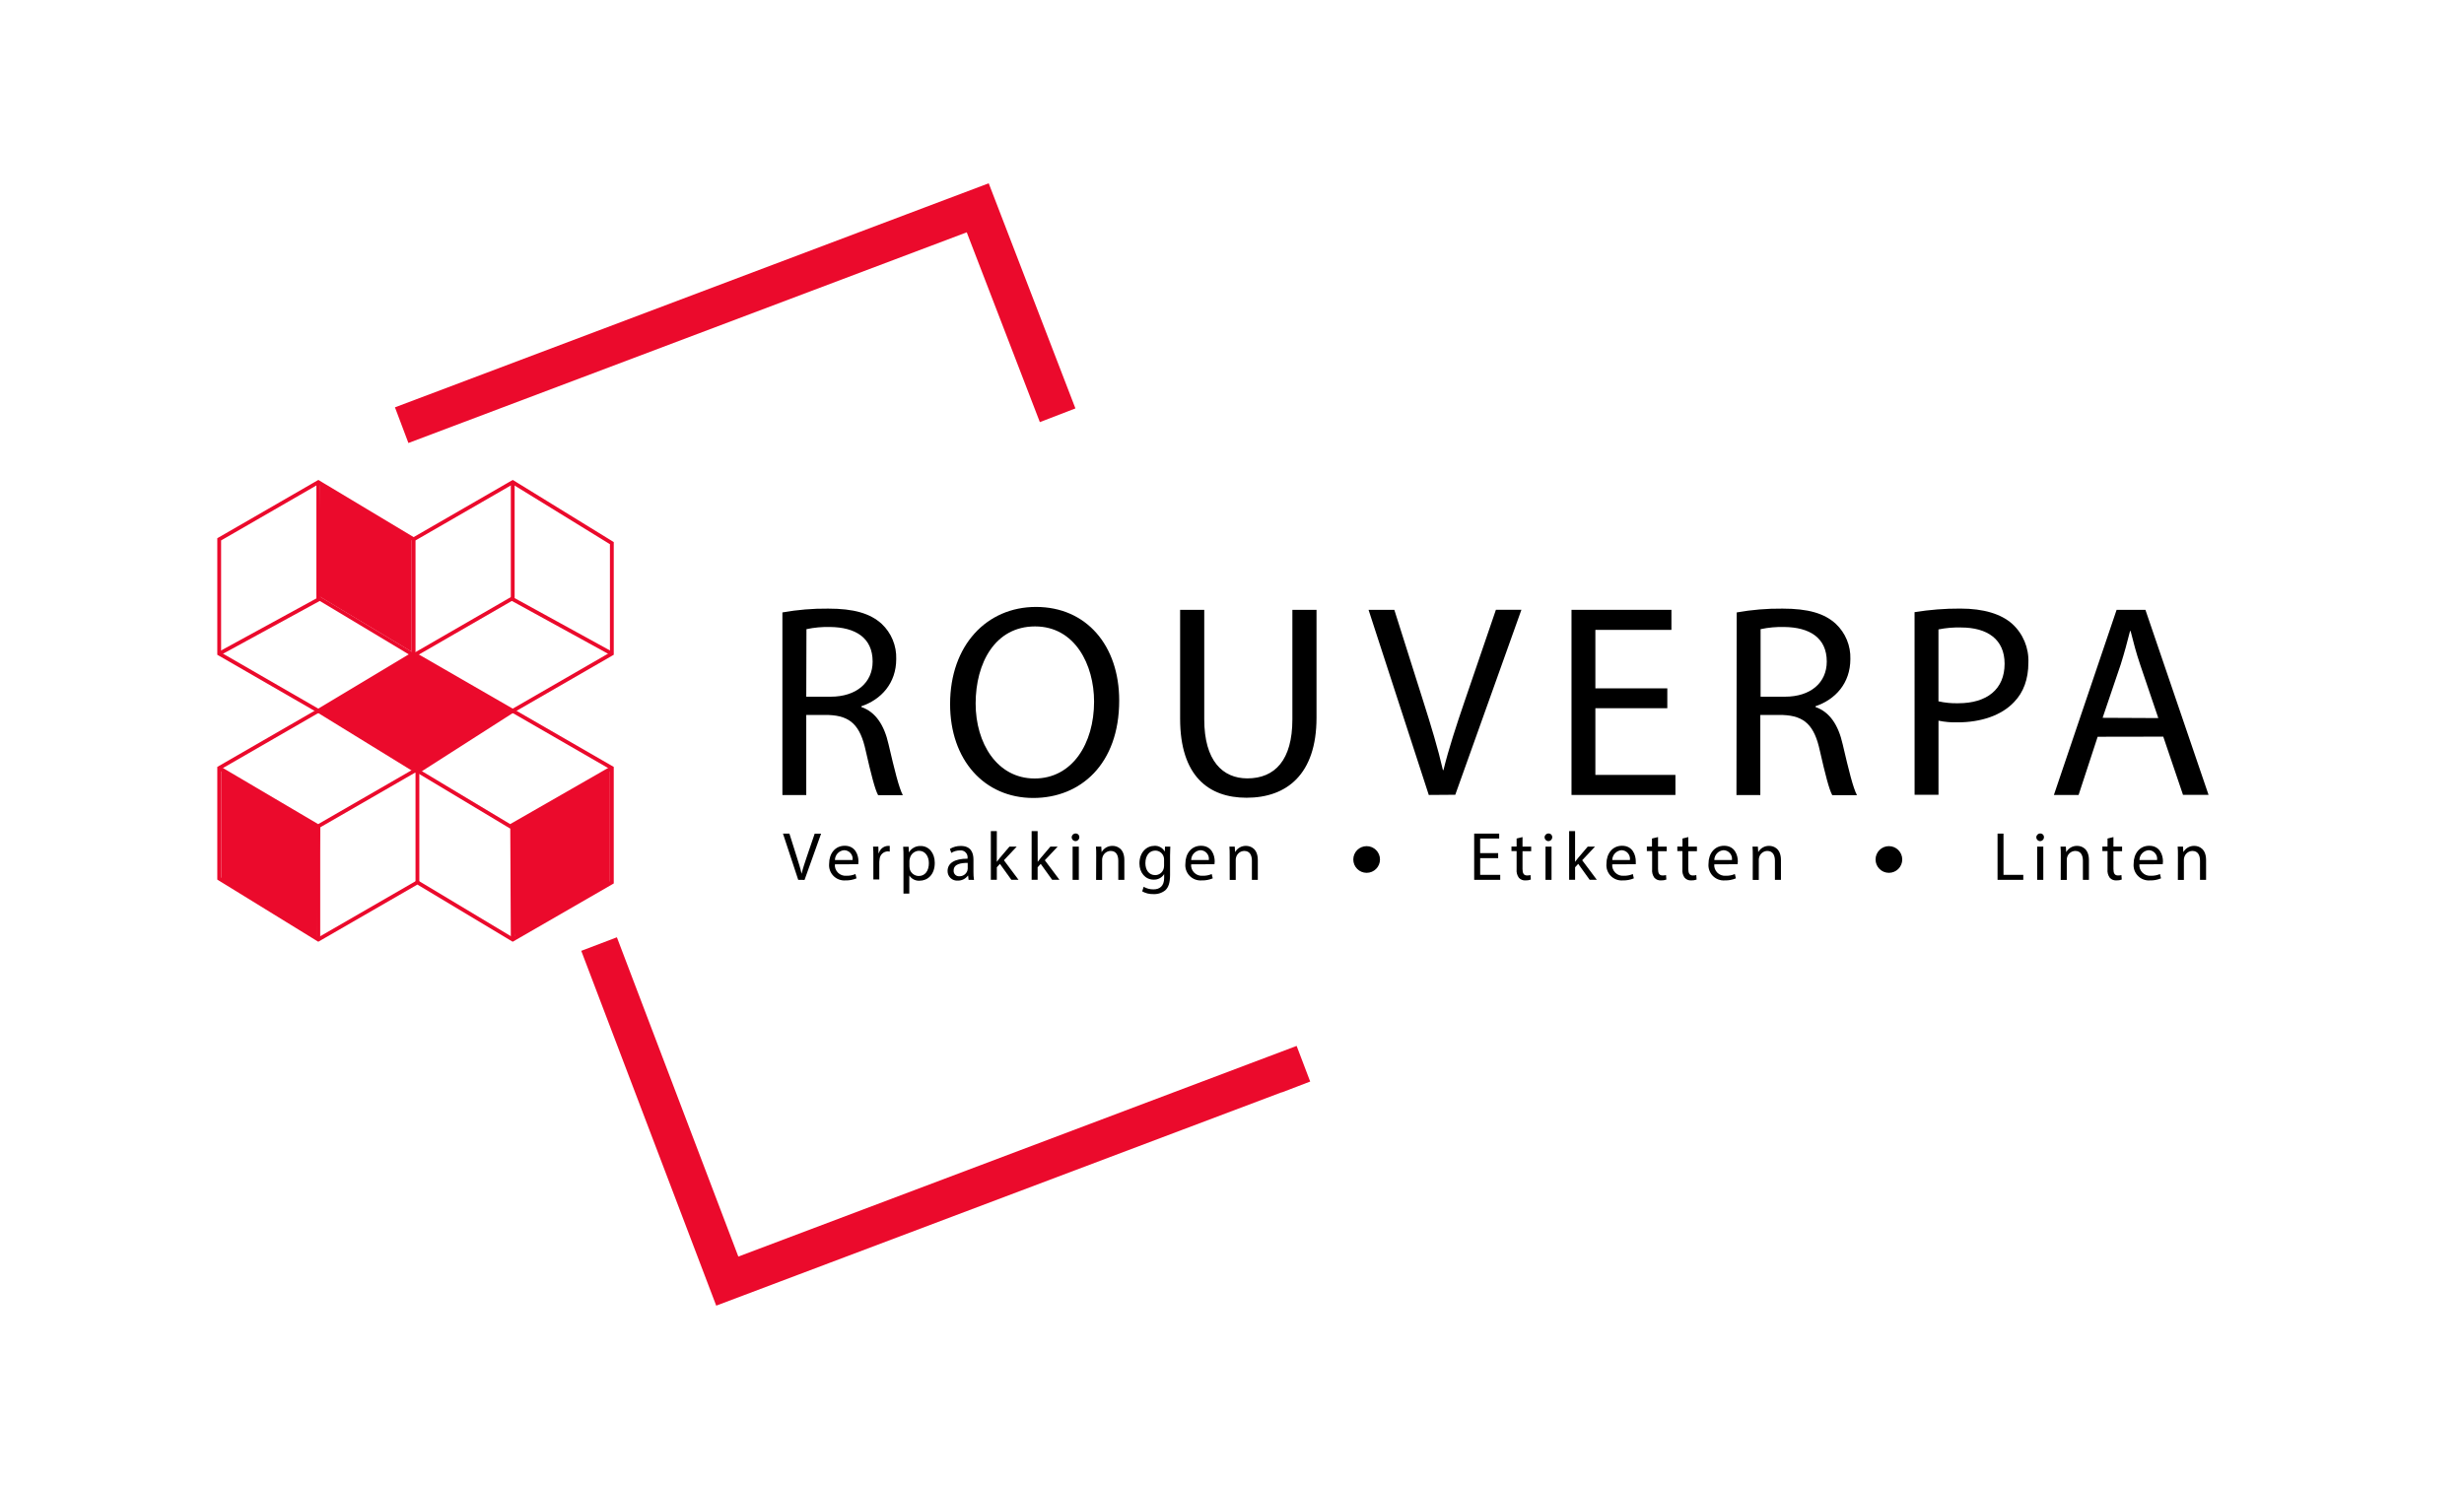
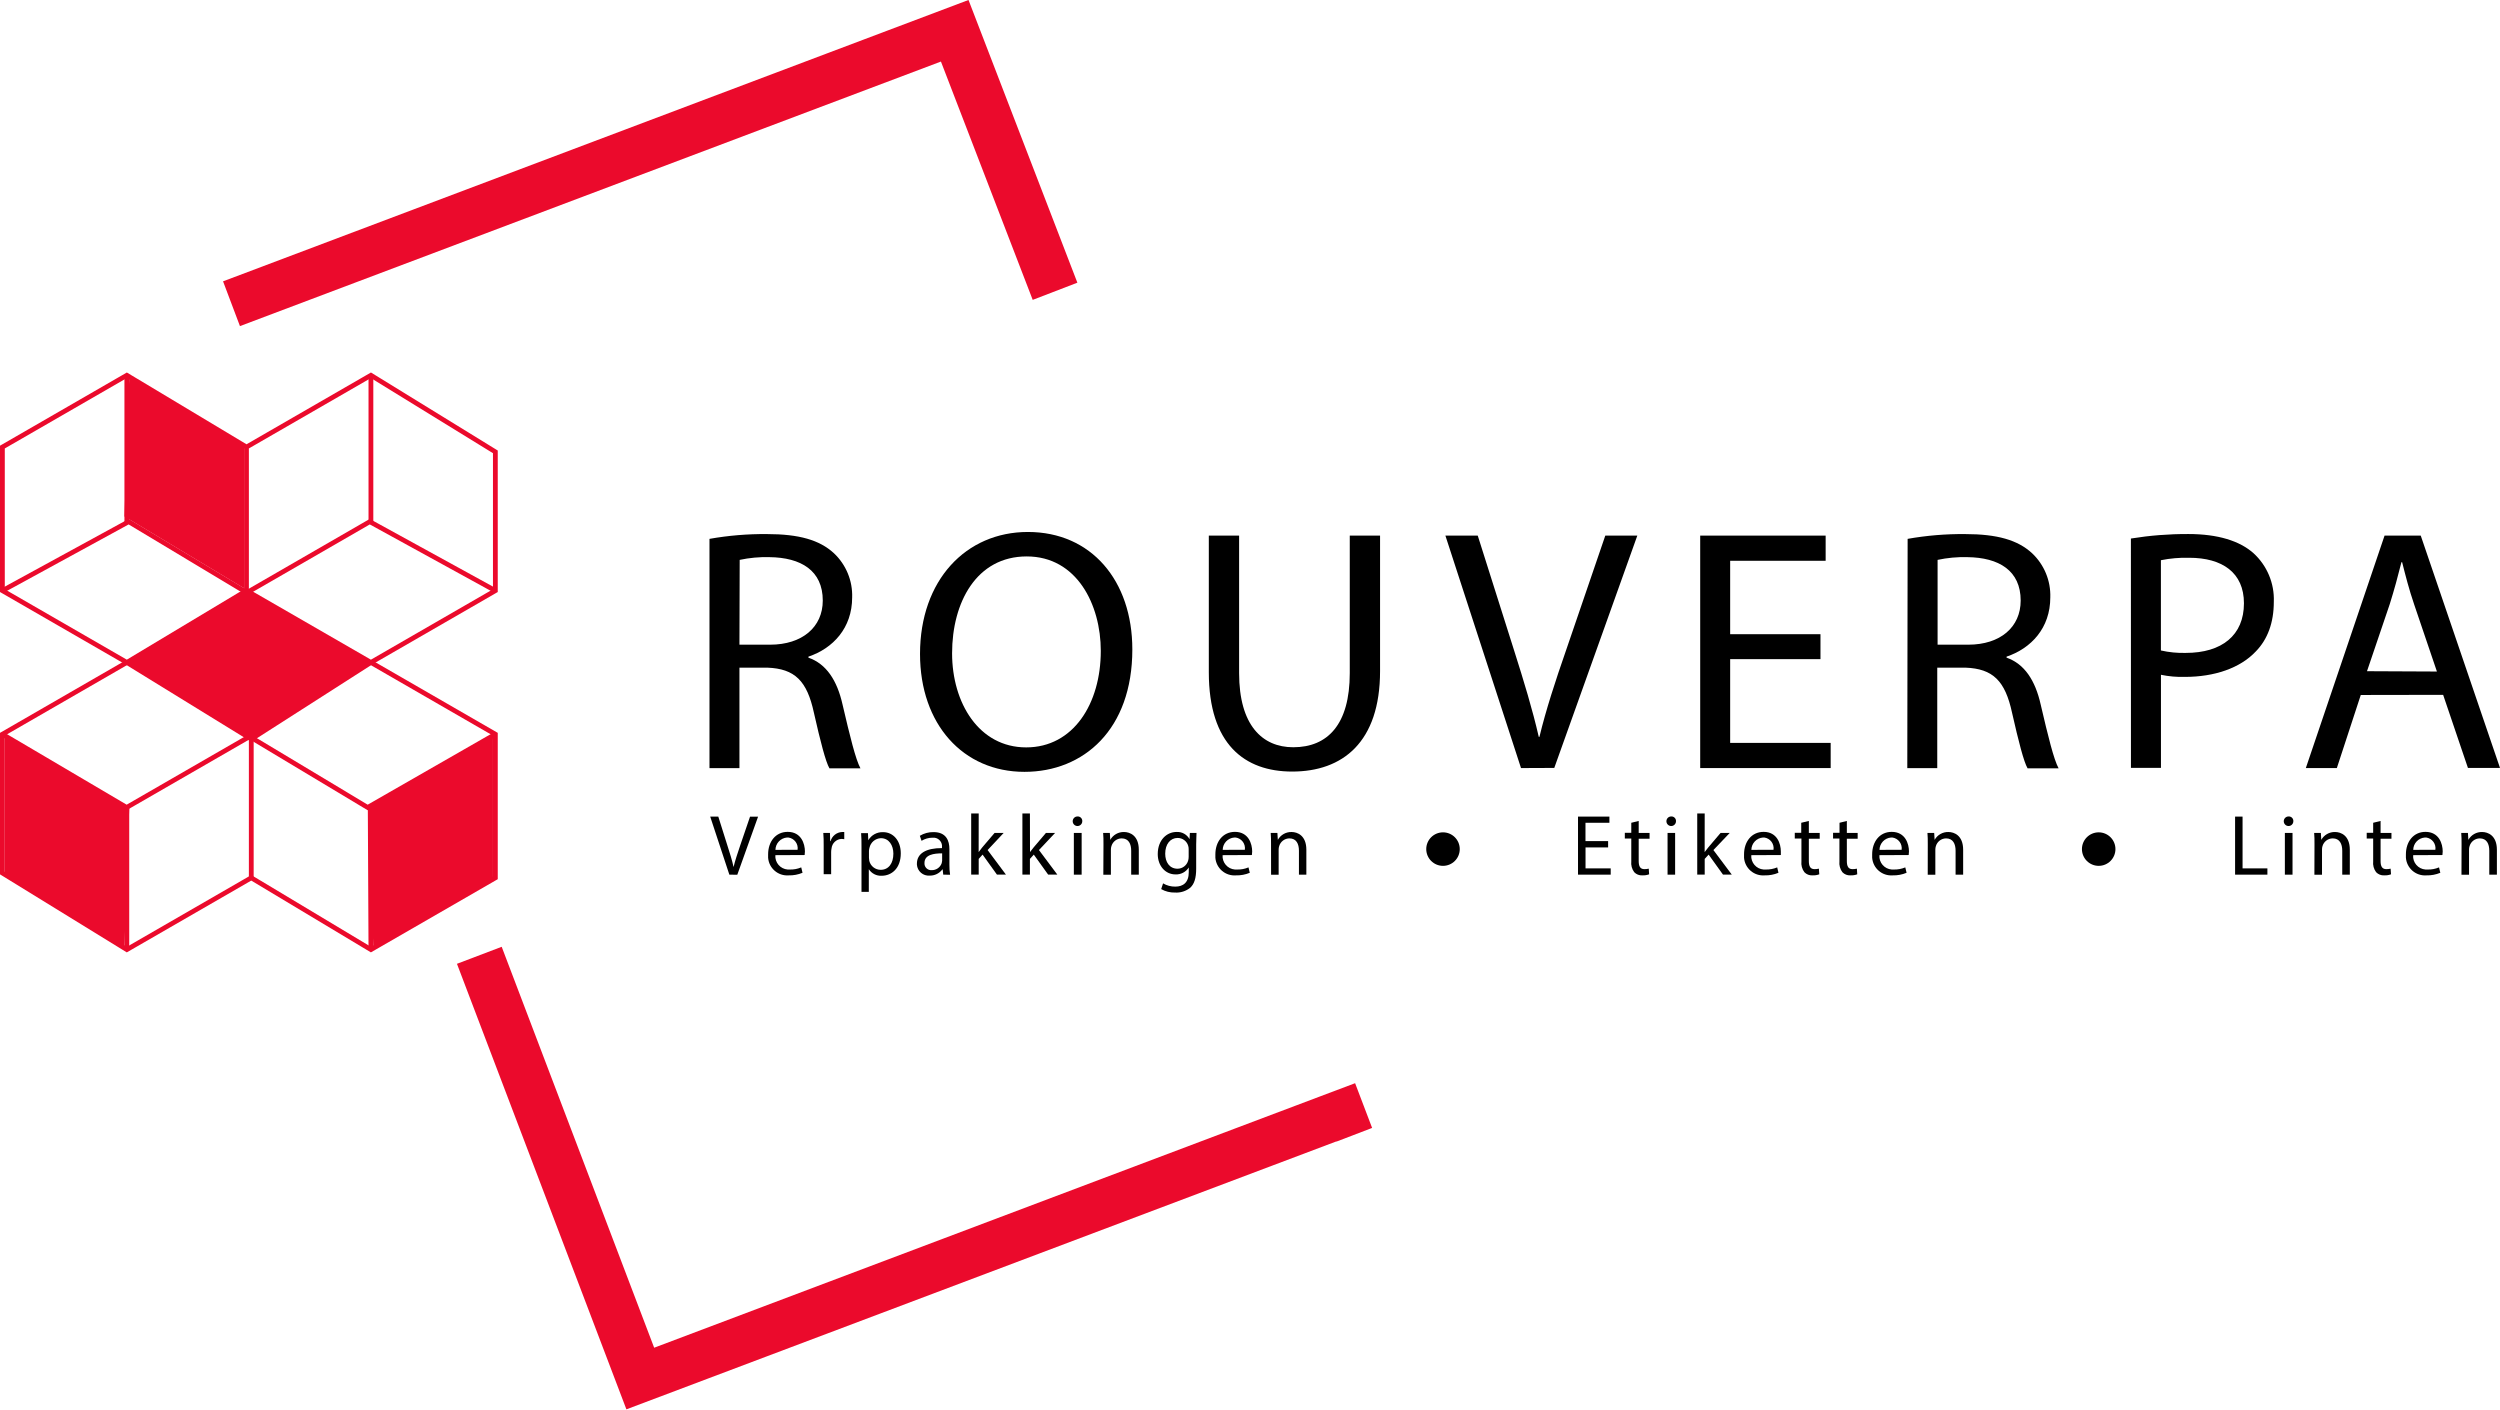
- <svg xmlns="http://www.w3.org/2000/svg" id="Logo_Rouverpa" data-name="Logo Rouverpa" viewBox="0 0 646.36 390.36">
-   <defs>
-     <style>.cls-1,.cls-4{fill:none;stroke:#eb0a2c;stroke-miterlimit:10;}.cls-2{fill:#fa2436;}.cls-3{fill:#eb0a2c;}.cls-4{stroke-width:10px;}</style>
-   </defs>
-   <path d="M205.24,160.68a65,65,0,0,1,12-1c6.7,0,11,1.23,14.05,4a12.13,12.13,0,0,1,3.81,9.22c0,6.41-4,10.66-9.14,12.39v.21c3.74,1.3,6,4.75,7.13,9.79,1.58,6.77,2.73,11.45,3.74,13.33h-6.48c-.79-1.37-1.87-5.55-3.24-11.6-1.44-6.69-4-9.21-9.72-9.43H211.5v21h-6.26Zm6.26,22.11h6.41c6.7,0,11-3.67,11-9.22,0-6.26-4.54-9-11.16-9.07a26.37,26.37,0,0,0-6.2.57Z" />
-   <path d="M293.59,183.79c0,16.71-10.16,25.57-22.54,25.57-12.82,0-21.82-9.94-21.82-24.63,0-15.41,9.58-25.49,22.54-25.49C285,159.24,293.59,169.39,293.59,183.79Zm-37.66.8c0,10.37,5.61,19.66,15.48,19.66S287,195.1,287,184.08c0-9.65-5-19.73-15.48-19.73S255.93,173.93,255.93,184.59Z" />
-   <path d="M315.9,160v28.73c0,10.88,4.83,15.49,11.31,15.49,7.2,0,11.81-4.76,11.81-15.49V160h6.33v28.3c0,14.91-7.85,21-18.36,21-9.94,0-17.42-5.69-17.42-20.74V160Z" />
-   <path d="M374.8,208.57,359,160h6.76l7.57,23.91c2.08,6.55,3.88,12.46,5.18,18.14h.14c1.37-5.61,3.39-11.73,5.55-18.07l8.21-24h6.69l-17.35,48.54Z" />
-   <path d="M437.37,185.81H418.5v17.5h21v5.26H412.24V160h26.21v5.26H418.5v15.34h18.87Z" />
-   <path d="M455.58,160.68a65,65,0,0,1,12-1c6.7,0,11,1.23,14,4a12.13,12.13,0,0,1,3.81,9.22c0,6.41-4,10.66-9.14,12.39v.21c3.74,1.3,6,4.75,7.13,9.79,1.58,6.77,2.73,11.45,3.74,13.33h-6.48c-.79-1.37-1.87-5.55-3.24-11.6-1.44-6.69-4-9.21-9.72-9.43h-5.91v21h-6.26Zm6.26,22.11h6.41c6.7,0,10.95-3.67,10.95-9.22,0-6.26-4.54-9-11.16-9.07a26.37,26.37,0,0,0-6.2.57Z" />
-   <path d="M502.23,160.61a73.11,73.11,0,0,1,12-.94c6.19,0,10.73,1.44,13.61,4a13.05,13.05,0,0,1,4.25,10.15c0,4.39-1.3,7.85-3.75,10.37-3.31,3.53-8.71,5.33-14.83,5.33a21.54,21.54,0,0,1-5-.44v19.45h-6.27ZM508.5,184a20.94,20.94,0,0,0,5.18.51c7.56,0,12.17-3.68,12.17-10.37,0-6.41-4.53-9.51-11.45-9.51a26.07,26.07,0,0,0-5.9.51Z" />
-   <path d="M550.26,193.3l-5,15.27h-6.48L555.23,160h7.56l16.56,48.54h-6.7l-5.18-15.27Zm15.91-4.9-4.75-14c-1.08-3.16-1.8-6-2.52-8.85h-.14c-.72,2.88-1.52,5.83-2.45,8.78l-4.75,14Z" />
-   <path d="M209.39,230.84l-4-12.13h1.69l1.89,6c.52,1.64,1,3.12,1.3,4.54h0c.34-1.4.85-2.93,1.39-4.52l2.05-6h1.68l-4.34,12.13Z" />
-   <path d="M219,226.77a2.8,2.8,0,0,0,3,3,5.71,5.71,0,0,0,2.41-.45l.27,1.13a7.06,7.06,0,0,1-2.9.54,4,4,0,0,1-4.28-4.39c0-2.63,1.55-4.7,4.09-4.7,2.84,0,3.6,2.5,3.6,4.1a5.31,5.31,0,0,1-.06.74Zm4.65-1.13a2.26,2.26,0,0,0-2.2-2.58,2.63,2.63,0,0,0-2.43,2.58Z" />
-   <path d="M229.1,224.84c0-1,0-1.9-.08-2.71h1.39l.05,1.71h.08a2.61,2.61,0,0,1,2.41-1.91,2,2,0,0,1,.45,0v1.5a2.12,2.12,0,0,0-.54-.06,2.21,2.21,0,0,0-2.12,2,4,4,0,0,0-.08.74v4.64H229.1Z" />
-   <path d="M237,225c0-1.12,0-2-.08-2.84h1.43l.07,1.49h0a3.44,3.44,0,0,1,3.1-1.69c2.11,0,3.69,1.78,3.69,4.43,0,3.13-1.91,4.68-4,4.68a3,3,0,0,1-2.68-1.37h0v4.74H237Zm1.56,2.32a4.18,4.18,0,0,0,.07.65,2.46,2.46,0,0,0,2.38,1.86c1.67,0,2.65-1.37,2.65-3.37,0-1.75-.92-3.24-2.6-3.24a2.52,2.52,0,0,0-2.39,2,2.76,2.76,0,0,0-.11.65Z" />
-   <path d="M254.08,230.84l-.12-1.1h-.06a3.22,3.22,0,0,1-2.66,1.3,2.48,2.48,0,0,1-2.67-2.5c0-2.11,1.88-3.26,5.24-3.25v-.17a1.8,1.8,0,0,0-2-2,4.31,4.31,0,0,0-2.27.65l-.36-1.05a5.41,5.41,0,0,1,2.87-.77c2.66,0,3.31,1.82,3.31,3.56v3.26a13.14,13.14,0,0,0,.14,2.09Zm-.23-4.45c-1.73,0-3.69.27-3.69,2a1.4,1.4,0,0,0,1.49,1.51,2.16,2.16,0,0,0,2.11-1.46,1.76,1.76,0,0,0,.09-.5Z" />
-   <path d="M261.48,226.12h0c.21-.3.52-.68.77-1l2.56-3h1.9l-3.36,3.58,3.83,5.13H265.3l-3-4.18-.81.9v3.28h-1.57V218.06h1.57Z" />
-   <path d="M272.21,226.12h0c.22-.3.52-.68.78-1l2.55-3h1.91l-3.37,3.58,3.84,5.13H276l-3-4.18-.81.9v3.28h-1.57V218.06h1.57Z" />
-   <path d="M283.13,219.68a1,1,0,0,1-2,0,1,1,0,0,1,1-1A.94.94,0,0,1,283.13,219.68Zm-1.76,11.16v-8.71H283v8.71Z" />
-   <path d="M287.56,224.49c0-.91,0-1.64-.07-2.36h1.4l.09,1.44h0a3.2,3.2,0,0,1,2.88-1.64c1.2,0,3.08.72,3.08,3.71v5.2h-1.59v-5c0-1.41-.52-2.58-2-2.58a2.25,2.25,0,0,0-2.13,1.62,2.35,2.35,0,0,0-.11.74v5.24h-1.58Z" />
-   <path d="M307,222.13c0,.63-.07,1.33-.07,2.39v5.06c0,2-.4,3.22-1.25,4a4.62,4.62,0,0,1-3.17,1,5.58,5.58,0,0,1-2.89-.72l.39-1.2a4.94,4.94,0,0,0,2.56.68c1.62,0,2.81-.84,2.81-3v-1h0a3.11,3.11,0,0,1-2.77,1.45c-2.16,0-3.71-1.83-3.71-4.24,0-3,1.93-4.63,3.92-4.63a2.88,2.88,0,0,1,2.72,1.51h0l.07-1.31Zm-1.64,3.44a2.36,2.36,0,0,0-.09-.73,2.29,2.29,0,0,0-2.22-1.67c-1.51,0-2.59,1.28-2.59,3.3,0,1.71.87,3.13,2.58,3.13a2.31,2.31,0,0,0,2.19-1.62,2.79,2.79,0,0,0,.13-.85Z" />
-   <path d="M312.45,226.77a2.8,2.8,0,0,0,3,3,5.71,5.71,0,0,0,2.41-.45l.27,1.13a7,7,0,0,1-2.89.54,4,4,0,0,1-4.29-4.39c0-2.63,1.55-4.7,4.09-4.7,2.84,0,3.6,2.5,3.6,4.1a5.31,5.31,0,0,1-.06.74Zm4.65-1.13a2.26,2.26,0,0,0-2.2-2.58,2.63,2.63,0,0,0-2.43,2.58Z" />
-   <path d="M322.57,224.49c0-.91,0-1.64-.07-2.36h1.4l.09,1.44h0a3.2,3.2,0,0,1,2.88-1.64c1.2,0,3.08.72,3.08,3.71v5.2H328.4v-5c0-1.41-.52-2.58-2-2.58a2.25,2.25,0,0,0-2.13,1.62,2.35,2.35,0,0,0-.11.74v5.24h-1.58Z" />
-   <path d="M393,225.15h-4.72v4.38h5.26v1.31h-6.83V218.71h6.56V220h-5v3.83H393Z" />
-   <path d="M399.39,219.62v2.51h2.27v1.2h-2.27V228c0,1.08.3,1.69,1.19,1.69a3.69,3.69,0,0,0,.91-.1l.08,1.18a3.84,3.84,0,0,1-1.41.22,2.17,2.17,0,0,1-1.71-.67,3.2,3.2,0,0,1-.61-2.26v-4.76h-1.35v-1.2h1.35V220Z" />
-   <path d="M407.18,219.68a1,1,0,0,1-2,0,1,1,0,0,1,1-1A.94.94,0,0,1,407.18,219.68Zm-1.76,11.16v-8.71H407v8.71Z" />
-   <path d="M413.17,226.12h0c.22-.3.52-.68.78-1l2.55-3h1.91l-3.37,3.58,3.84,5.13H417l-3-4.18-.82.9v3.28h-1.56V218.06h1.56Z" />
-   <path d="M422.91,226.77a2.8,2.8,0,0,0,3,3,5.8,5.8,0,0,0,2.42-.45l.26,1.13a7,7,0,0,1-2.89.54,4,4,0,0,1-4.29-4.39c0-2.63,1.55-4.7,4.09-4.7,2.84,0,3.6,2.5,3.6,4.1,0,.33,0,.58,0,.74Zm4.65-1.13a2.26,2.26,0,0,0-2.2-2.58,2.63,2.63,0,0,0-2.43,2.58Z" />
-   <path d="M434.94,219.62v2.51h2.27v1.2h-2.27V228c0,1.08.3,1.69,1.19,1.69a3.69,3.69,0,0,0,.91-.1l.08,1.18a3.84,3.84,0,0,1-1.41.22,2.17,2.17,0,0,1-1.71-.67,3.2,3.2,0,0,1-.61-2.26v-4.76H432v-1.2h1.35V220Z" />
-   <path d="M442.88,219.62v2.51h2.26v1.2h-2.26V228c0,1.08.3,1.69,1.18,1.69a3.78,3.78,0,0,0,.92-.1l.07,1.18a3.74,3.74,0,0,1-1.4.22,2.17,2.17,0,0,1-1.71-.67,3.2,3.2,0,0,1-.61-2.26v-4.76H440v-1.2h1.35V220Z" />
-   <path d="M449.68,226.77a2.8,2.8,0,0,0,3,3,5.75,5.75,0,0,0,2.41-.45l.27,1.13a7.09,7.09,0,0,1-2.9.54,4,4,0,0,1-4.28-4.39c0-2.63,1.55-4.7,4.08-4.7,2.85,0,3.61,2.5,3.61,4.1a5.31,5.31,0,0,1-.06.74Zm4.65-1.13a2.27,2.27,0,0,0-2.2-2.58,2.63,2.63,0,0,0-2.43,2.58Z" />
-   <path d="M459.79,224.49c0-.91,0-1.64-.07-2.36h1.41l.09,1.44h0a3.21,3.21,0,0,1,2.88-1.64c1.21,0,3.08.72,3.08,3.71v5.2h-1.58v-5c0-1.41-.52-2.58-2-2.58a2.25,2.25,0,0,0-2.12,1.62,2.35,2.35,0,0,0-.11.74v5.24h-1.59Z" />
-   <path d="M524,218.71h1.56v10.82h5.19v1.31H524Z" />
-   <path d="M536.17,219.68a1,1,0,0,1-2,0,1,1,0,0,1,1-1A.94.94,0,0,1,536.17,219.68Zm-1.77,11.16v-8.71H536v8.71Z" />
-   <path d="M540.59,224.49c0-.91,0-1.64-.07-2.36h1.4l.09,1.44h0a3.2,3.2,0,0,1,2.88-1.64c1.21,0,3.08.72,3.08,3.71v5.2h-1.58v-5c0-1.41-.53-2.58-2-2.58a2.25,2.25,0,0,0-2.13,1.62,2.37,2.37,0,0,0-.1.74v5.24h-1.59Z" />
-   <path d="M554.4,219.62v2.51h2.27v1.2H554.4V228c0,1.08.31,1.69,1.19,1.69a3.69,3.69,0,0,0,.91-.1l.08,1.18a3.8,3.8,0,0,1-1.41.22,2.17,2.17,0,0,1-1.71-.67,3.2,3.2,0,0,1-.61-2.26v-4.76H551.5v-1.2h1.35V220Z" />
-   <path d="M561.2,226.77a2.8,2.8,0,0,0,3,3,5.71,5.71,0,0,0,2.41-.45l.27,1.13a7.06,7.06,0,0,1-2.9.54,4,4,0,0,1-4.28-4.39c0-2.63,1.55-4.7,4.09-4.7,2.84,0,3.6,2.5,3.6,4.1a5.31,5.31,0,0,1-.06.74Zm4.65-1.13a2.26,2.26,0,0,0-2.2-2.58,2.63,2.63,0,0,0-2.43,2.58Z" />
-   <path d="M571.32,224.49c0-.91,0-1.64-.07-2.36h1.4l.09,1.44h0a3.2,3.2,0,0,1,2.88-1.64c1.2,0,3.08.72,3.08,3.71v5.2h-1.59v-5c0-1.41-.52-2.58-2-2.58a2.25,2.25,0,0,0-2.12,1.62,2.35,2.35,0,0,0-.11.74v5.24h-1.58Z" />
-   <circle cx="358.5" cy="225.5" r="3.5" />
-   <circle cx="495.5" cy="225.5" r="3.5" />
-   <polyline class="cls-1" points="134.5 186.5 160.5 201.5 160.5 231.5 134.5 246.5 109.5 231.5 83.5 246.5 57.5 230.5 57.5 201.5 83.5 186.5" />
-   <polyline class="cls-1" points="57.5 201.5 83.46 216.8 109.14 201.99 133.82 216.8 160.5 201.5" />
-   <polyline class="cls-1" points="108.5 141.5 108.5 171.5 134.5 186.5 160.5 171.5 160.5 142.5 134.5 126.5 108.5 141.5 83.5 126.5 57.5 141.5 57.5 171.5 83.5 186.5 108.5 171.5" />
-   <polyline class="cls-1" points="160.5 171.5 134.26 157.09 108.58 171.91 83.89 157.09 57.5 171.5" />
-   <polyline class="cls-1" points="83.5 186.5 109.5 202.5 109.5 231.5" />
-   <line class="cls-1" x1="83.5" y1="246.5" x2="83.5" y2="216.5" />
-   <line class="cls-1" x1="134.5" y1="246.5" x2="134.35" y2="216.5" />
-   <line class="cls-1" x1="83.5" y1="126.5" x2="83.5" y2="157.5" />
-   <line class="cls-1" x1="134.5" y1="126.5" x2="134.5" y2="157.5" />
-   <line class="cls-1" x1="134.5" y1="186.5" x2="109.5" y2="202.5" />
-   <line class="cls-2" x1="109.13" y1="201.99" x2="114.53" y2="199.28" />
-   <polygon class="cls-3" points="108.5 171.5 134.5 186.5 109.5 202.5 83.5 186.5 108.5 171.5" />
-   <polygon class="cls-3" points="135 246 160 232 160 202 134 217 135 246" />
-   <polygon class="cls-3" points="58 202 84 217 83 246 58 231 58 202" />
-   <polyline class="cls-3" points="84 127 108 141 108 171 83 156" />
-   <polyline class="cls-4" points="334.44 281.95 341.9 279.09 190.78 336.12 157.15 247.69" />
-   <polyline class="cls-4" points="105.37 111.55 256.48 54.52 277.44 108.95" />
+ <svg xmlns="http://www.w3.org/2000/svg" id="Logo_Rouverpa" data-name="Logo Rouverpa" viewBox="0 0 522.35 294.47">
+   <path d="M205.24,160.68a65.24,65.24,0,0,1,12-1c6.7,0,11,1.23,14,4a12.14,12.14,0,0,1,3.81,9.22c0,6.41-4,10.66-9.14,12.39v.21c3.74,1.3,6,4.75,7.13,9.79,1.58,6.77,2.73,11.45,3.74,13.33h-6.48c-.79-1.37-1.87-5.55-3.24-11.6-1.44-6.69-4-9.21-9.72-9.43H211.5v21h-6.26Zm6.26,22.11h6.41c6.7,0,11-3.67,11-9.22,0-6.26-4.54-9-11.16-9.07a26.38,26.38,0,0,0-6.2.57Z" transform="translate(-57 -48.09)" />
+   <path d="M293.59,183.79c0,16.71-10.16,25.57-22.54,25.57-12.82,0-21.82-9.94-21.82-24.63,0-15.41,9.58-25.49,22.54-25.49C285,159.24,293.59,169.39,293.59,183.79Zm-37.66.8c0,10.37,5.61,19.66,15.48,19.66S287,195.1,287,184.08c0-9.65-5-19.73-15.48-19.73S255.93,173.93,255.93,184.59Z" transform="translate(-57 -48.09)" />
+   <path d="M315.9,160v28.73c0,10.88,4.83,15.49,11.31,15.49,7.2,0,11.81-4.76,11.81-15.49V160h6.33v28.3c0,14.91-7.85,21-18.36,21-9.94,0-17.42-5.69-17.42-20.74V160Z" transform="translate(-57 -48.09)" />
+   <path d="M374.8,208.57,359,160h6.76l7.57,23.91c2.08,6.55,3.88,12.46,5.18,18.14h.14C380,196.44,382,190.32,384.2,184l8.21-24h6.69l-17.35,48.54Z" transform="translate(-57 -48.09)" />
+   <path d="M437.37,185.81H418.5v17.5h21v5.26H412.24V160h26.21v5.26H418.5V180.6h18.87Z" transform="translate(-57 -48.09)" />
+   <path d="M455.58,160.68a65.24,65.24,0,0,1,12-1c6.7,0,11,1.23,14,4a12.14,12.14,0,0,1,3.81,9.22c0,6.41-4,10.66-9.14,12.39v.21c3.74,1.3,6,4.75,7.13,9.79,1.58,6.77,2.73,11.45,3.74,13.33h-6.48c-.79-1.37-1.87-5.55-3.24-11.6-1.44-6.69-4-9.21-9.72-9.43h-5.91v21h-6.26Zm6.26,22.11h6.41c6.7,0,10.95-3.67,10.95-9.22,0-6.26-4.54-9-11.16-9.07a26.38,26.38,0,0,0-6.2.57Z" transform="translate(-57 -48.09)" />
+   <path d="M502.23,160.61a73.09,73.09,0,0,1,12-.94c6.19,0,10.73,1.44,13.61,4a13.06,13.06,0,0,1,4.25,10.15c0,4.39-1.3,7.85-3.75,10.37-3.31,3.53-8.71,5.33-14.83,5.33a21.5,21.5,0,0,1-5-.44v19.45h-6.27ZM508.5,184a21,21,0,0,0,5.18.51c7.56,0,12.17-3.68,12.17-10.37,0-6.41-4.53-9.51-11.45-9.51a26.54,26.54,0,0,0-5.9.51Z" transform="translate(-57 -48.09)" />
+   <path d="M550.26,193.3l-5,15.27h-6.48L555.23,160h7.56l16.56,48.54h-6.7l-5.18-15.27Zm15.91-4.9-4.75-14c-1.08-3.16-1.8-6-2.52-8.85h-.14c-.72,2.88-1.52,5.83-2.45,8.78l-4.75,14Z" transform="translate(-57 -48.09)" />
+   <path d="M209.39,230.84l-4-12.13h1.69l1.89,6c.52,1.64,1,3.12,1.3,4.54h0c.34-1.4.85-2.93,1.39-4.52l2.05-6h1.68l-4.34,12.13Z" transform="translate(-57 -48.09)" />
+   <path d="M219,226.77a2.8,2.8,0,0,0,2.58,3H222a5.68,5.68,0,0,0,2.41-.45l.27,1.13a7.05,7.05,0,0,1-2.9.54,4,4,0,0,1-4.29-3.69,4.09,4.09,0,0,1,0-.7c0-2.63,1.55-4.7,4.09-4.7,2.84,0,3.6,2.5,3.6,4.1a4.52,4.52,0,0,1-.06.74Zm4.65-1.13a2.26,2.26,0,0,0-1.92-2.56l-.28,0a2.63,2.63,0,0,0-2.43,2.58Z" transform="translate(-57 -48.09)" />
+   <path d="M229.1,224.84c0-1,0-1.9-.08-2.71h1.39l.05,1.71h.08a2.62,2.62,0,0,1,2.41-1.91,1.69,1.69,0,0,1,.45,0v1.5a2.48,2.48,0,0,0-.54-.06,2.21,2.21,0,0,0-2.12,2,3.65,3.65,0,0,0-.08.74v4.64H229.1Z" transform="translate(-57 -48.09)" />
+   <path d="M237,225c0-1.12,0-2-.08-2.84h1.43l.07,1.49h0a3.43,3.43,0,0,1,3.1-1.69c2.11,0,3.69,1.78,3.69,4.43,0,3.13-1.91,4.68-4,4.68a3,3,0,0,1-2.68-1.37h0v4.74H237Zm1.56,2.32a4.62,4.62,0,0,0,.07.65,2.45,2.45,0,0,0,2.38,1.86c1.67,0,2.65-1.37,2.65-3.37,0-1.75-.92-3.24-2.6-3.24a2.53,2.53,0,0,0-2.39,2,2.85,2.85,0,0,0-.11.65Z" transform="translate(-57 -48.09)" />
+   <path d="M254.08,230.84l-.12-1.1h-.06a3.22,3.22,0,0,1-2.66,1.3,2.47,2.47,0,0,1-2.66-2.28,1.62,1.62,0,0,1,0-.22c0-2.11,1.88-3.26,5.24-3.25v-.17a1.8,1.8,0,0,0-1.57-2,1.55,1.55,0,0,0-.43,0,4.34,4.34,0,0,0-2.27.65l-.36-1.05a5.38,5.38,0,0,1,2.87-.77c2.66,0,3.31,1.82,3.31,3.56v3.26a13.27,13.27,0,0,0,.14,2.09Zm-.23-4.45c-1.73,0-3.69.27-3.69,2a1.4,1.4,0,0,0,1.28,1.51h.21a2.16,2.16,0,0,0,2.11-1.46,2.1,2.1,0,0,0,.09-.5Z" transform="translate(-57 -48.09)" />
+   <path d="M261.48,226.12h0c.21-.3.52-.68.77-1l2.56-3h1.9l-3.36,3.58,3.83,5.13H265.3l-3-4.18-.81.9v3.28h-1.57V218.06h1.57Z" transform="translate(-57 -48.09)" />
+   <path d="M272.21,226.12h0c.22-.3.52-.68.78-1l2.55-3h1.91l-3.37,3.58,3.84,5.13H276l-3-4.18-.81.9v3.28h-1.57V218.06h1.57Z" transform="translate(-57 -48.09)" />
+   <path d="M283.13,219.68a1,1,0,1,1-1-1,.94.94,0,0,1,1,.88Zm-1.76,11.16v-8.71H283v8.71Z" transform="translate(-57 -48.09)" />
+   <path d="M287.56,224.49c0-.91,0-1.64-.07-2.36h1.4l.09,1.44h0a3.2,3.2,0,0,1,2.88-1.64c1.2,0,3.08.72,3.08,3.71v5.2h-1.59v-5c0-1.41-.52-2.58-2-2.58a2.25,2.25,0,0,0-2.13,1.62,2.33,2.33,0,0,0-.11.74v5.24h-1.58Z" transform="translate(-57 -48.09)" />
+   <path d="M307,222.13c0,.63-.07,1.33-.07,2.39v5.06c0,2-.4,3.22-1.25,4a4.62,4.62,0,0,1-3.17,1,5.52,5.52,0,0,1-2.89-.72l.39-1.2a4.91,4.91,0,0,0,2.56.68c1.62,0,2.81-.84,2.81-3v-1h0a3.1,3.1,0,0,1-2.77,1.45c-2.16,0-3.71-1.83-3.71-4.24,0-3,1.93-4.63,3.92-4.63a2.89,2.89,0,0,1,2.72,1.51h0l.07-1.31Zm-1.64,3.44a2.25,2.25,0,0,0-.09-.73,2.29,2.29,0,0,0-2.22-1.67c-1.51,0-2.59,1.28-2.59,3.3,0,1.71.87,3.13,2.58,3.13a2.32,2.32,0,0,0,2.19-1.62,2.7,2.7,0,0,0,.13-.85Z" transform="translate(-57 -48.09)" />
+   <path d="M312.45,226.77a2.8,2.8,0,0,0,2.58,3h.42a5.68,5.68,0,0,0,2.41-.45l.27,1.13a7,7,0,0,1-2.89.54,4,4,0,0,1-4.3-3.68,4.22,4.22,0,0,1,0-.71c0-2.63,1.55-4.7,4.09-4.7,2.84,0,3.6,2.5,3.6,4.1a4.52,4.52,0,0,1-.06.74Zm4.65-1.13a2.26,2.26,0,0,0-1.92-2.56l-.28,0a2.63,2.63,0,0,0-2.43,2.58Z" transform="translate(-57 -48.09)" />
+   <path d="M322.57,224.49c0-.91,0-1.64-.07-2.36h1.4l.09,1.44h0a3.2,3.2,0,0,1,2.88-1.64c1.2,0,3.08.72,3.08,3.71v5.2H328.4v-5c0-1.41-.52-2.58-2-2.58a2.25,2.25,0,0,0-2.13,1.62,2.33,2.33,0,0,0-.11.74v5.24h-1.58Z" transform="translate(-57 -48.09)" />
+   <path d="M393,225.15h-4.72v4.38h5.26v1.31h-6.83V218.71h6.56V220h-5v3.83H393Z" transform="translate(-57 -48.09)" />
+   <path d="M399.39,219.62v2.51h2.27v1.2h-2.27V228c0,1.08.3,1.69,1.19,1.69a4,4,0,0,0,.91-.1l.08,1.18a3.75,3.75,0,0,1-1.41.22,2.16,2.16,0,0,1-1.71-.67,3.21,3.21,0,0,1-.61-2.26V223.3h-1.35v-1.2h1.35V220Z" transform="translate(-57 -48.09)" />
+   <path d="M407.18,219.68a1,1,0,1,1-1-1,.94.94,0,0,1,1,.88Zm-1.76,11.16v-8.71H407v8.71Z" transform="translate(-57 -48.09)" />
+   <path d="M413.17,226.12h0c.22-.3.52-.68.78-1l2.55-3h1.91L415,225.7l3.84,5.13H417l-3-4.18-.82.9v3.28h-1.56V218.06h1.56Z" transform="translate(-57 -48.09)" />
+   <path d="M422.91,226.77a2.8,2.8,0,0,0,2.58,3h.42a5.91,5.91,0,0,0,2.42-.45l.26,1.13a7,7,0,0,1-2.89.54,4,4,0,0,1-4.3-3.68,4.22,4.22,0,0,1,0-.71c0-2.63,1.55-4.7,4.09-4.7,2.84,0,3.6,2.5,3.6,4.1v.74Zm4.65-1.13a2.26,2.26,0,0,0-1.92-2.56l-.28,0a2.63,2.63,0,0,0-2.43,2.58Z" transform="translate(-57 -48.09)" />
+   <path d="M434.94,219.62v2.51h2.27v1.2h-2.27V228c0,1.08.3,1.69,1.19,1.69a4,4,0,0,0,.91-.1l.08,1.18a3.75,3.75,0,0,1-1.41.22,2.16,2.16,0,0,1-1.71-.67,3.21,3.21,0,0,1-.61-2.26V223.3H432v-1.2h1.35V220Z" transform="translate(-57 -48.09)" />
+   <path d="M442.88,219.62v2.51h2.26v1.2h-2.26V228c0,1.08.3,1.69,1.18,1.69a4.05,4.05,0,0,0,.92-.1l.07,1.18a3.7,3.7,0,0,1-1.4.22,2.16,2.16,0,0,1-1.71-.67,3.21,3.21,0,0,1-.61-2.26V223.3H440v-1.2h1.35V220Z" transform="translate(-57 -48.09)" />
+   <path d="M449.68,226.77a2.8,2.8,0,0,0,2.58,3h.42a5.84,5.84,0,0,0,2.41-.45l.27,1.13a7.05,7.05,0,0,1-2.9.54,4,4,0,0,1-4.29-3.69,4.09,4.09,0,0,1,0-.7c0-2.63,1.55-4.7,4.08-4.7,2.85,0,3.61,2.5,3.61,4.1a4.52,4.52,0,0,1-.06.74Zm4.65-1.13a2.27,2.27,0,0,0-1.94-2.56l-.26,0a2.63,2.63,0,0,0-2.43,2.58Z" transform="translate(-57 -48.09)" />
+   <path d="M459.79,224.49c0-.91,0-1.64-.07-2.36h1.41l.09,1.44h0a3.2,3.2,0,0,1,2.88-1.64c1.21,0,3.08.72,3.08,3.71v5.2H465.6v-5c0-1.41-.52-2.58-2-2.58a2.25,2.25,0,0,0-2.12,1.62,2.33,2.33,0,0,0-.11.74v5.24h-1.59Z" transform="translate(-57 -48.09)" />
+   <path d="M524,218.71h1.56v10.82h5.19v1.31H524Z" transform="translate(-57 -48.09)" />
+   <path d="M536.17,219.68a1,1,0,1,1-1-1,.94.94,0,0,1,1,.88Zm-1.77,11.16v-8.71H536v8.71Z" transform="translate(-57 -48.09)" />
+   <path d="M540.59,224.49c0-.91,0-1.64-.07-2.36h1.4l.09,1.44h0a3.2,3.2,0,0,1,2.88-1.64c1.21,0,3.08.72,3.08,3.71v5.2h-1.58v-5c0-1.41-.53-2.58-2-2.58a2.25,2.25,0,0,0-2.13,1.62,2.32,2.32,0,0,0-.1.74v5.24h-1.59Z" transform="translate(-57 -48.09)" />
+   <path d="M554.4,219.62v2.51h2.27v1.2H554.4V228c0,1.08.31,1.69,1.19,1.69a4,4,0,0,0,.91-.1l.08,1.18a3.75,3.75,0,0,1-1.41.22,2.16,2.16,0,0,1-1.71-.67,3.21,3.21,0,0,1-.61-2.26V223.3H551.5v-1.2h1.35V220Z" transform="translate(-57 -48.09)" />
+   <path d="M561.2,226.77a2.8,2.8,0,0,0,2.58,3h.42a5.68,5.68,0,0,0,2.41-.45l.27,1.13a7.05,7.05,0,0,1-2.9.54,4,4,0,0,1-4.29-3.69,4.09,4.09,0,0,1,0-.7c0-2.63,1.55-4.7,4.09-4.7,2.84,0,3.6,2.5,3.6,4.1a4.52,4.52,0,0,1-.06.74Zm4.65-1.13a2.26,2.26,0,0,0-1.92-2.56l-.28,0a2.63,2.63,0,0,0-2.43,2.58Z" transform="translate(-57 -48.09)" />
+   <path d="M571.32,224.49c0-.91,0-1.64-.07-2.36h1.4l.09,1.44h0a3.2,3.2,0,0,1,2.88-1.64c1.2,0,3.08.72,3.08,3.71v5.2h-1.59v-5c0-1.41-.52-2.58-2-2.58a2.25,2.25,0,0,0-2.12,1.62,2.33,2.33,0,0,0-.11.74v5.24H571.3Z" transform="translate(-57 -48.09)" />
+   <circle cx="301.5" cy="177.41" r="3.5" />
+   <circle cx="438.5" cy="177.41" r="3.5" />
+   <polyline points="77.5 138.41 103.5 153.41 103.5 183.41 77.5 198.41 52.5 183.41 26.5 198.41 0.5 182.41 0.5 153.41 26.5 138.41" fill="none" stroke="#eb0a2c" stroke-miterlimit="10" />
+   <polyline points="0.5 153.41 26.46 168.71 52.14 153.9 76.82 168.71 103.5 153.41" fill="none" stroke="#eb0a2c" stroke-miterlimit="10" />
+   <polyline points="51.5 93.41 51.5 123.41 77.5 138.41 103.5 123.41 103.5 94.41 77.5 78.41 51.5 93.41 26.5 78.41 0.5 93.41 0.5 123.41 26.5 138.41 51.5 123.41" fill="none" stroke="#eb0a2c" stroke-miterlimit="10" />
+   <polyline points="103.5 123.41 77.26 109 51.58 123.82 26.89 109 0.5 123.41" fill="none" stroke="#eb0a2c" stroke-miterlimit="10" />
+   <polyline points="26.5 138.41 52.5 154.41 52.5 183.41" fill="none" stroke="#eb0a2c" stroke-miterlimit="10" />
+   <line x1="26.5" y1="198.41" x2="26.5" y2="168.41" fill="none" stroke="#eb0a2c" stroke-miterlimit="10" />
+   <line x1="77.5" y1="198.41" x2="77.35" y2="168.41" fill="none" stroke="#eb0a2c" stroke-miterlimit="10" />
+   <line x1="26.5" y1="78.41" x2="26.5" y2="109.41" fill="none" stroke="#eb0a2c" stroke-miterlimit="10" />
+   <line x1="77.5" y1="78.41" x2="77.5" y2="109.41" fill="none" stroke="#eb0a2c" stroke-miterlimit="10" />
+   <line x1="77.5" y1="138.41" x2="52.5" y2="154.41" fill="none" stroke="#eb0a2c" stroke-miterlimit="10" />
+   <line x1="52.13" y1="153.9" x2="57.53" y2="151.19" fill="none" />
+   <polygon points="51.5 123.41 77.5 138.41 52.5 154.41 26.5 138.41 51.5 123.41" fill="#eb0a2c" />
+   <polygon points="78 197.91 103 183.91 103 153.91 77 168.91 78 197.91" fill="#eb0a2c" />
+   <polygon points="1 153.91 27 168.91 26 197.91 1 182.91 1 153.91" fill="#eb0a2c" />
+   <polyline points="27 78.91 51 92.91 51 122.91 26 107.91" fill="#eb0a2c" />
+   <polyline points="277.44 233.86 284.9 231 133.78 288.03 100.15 199.6" fill="none" stroke="#eb0a2c" stroke-miterlimit="10" stroke-width="10" />
+   <polyline points="48.37 63.46 199.48 6.43 220.44 60.86" fill="none" stroke="#eb0a2c" stroke-miterlimit="10" stroke-width="10" />
</svg>
